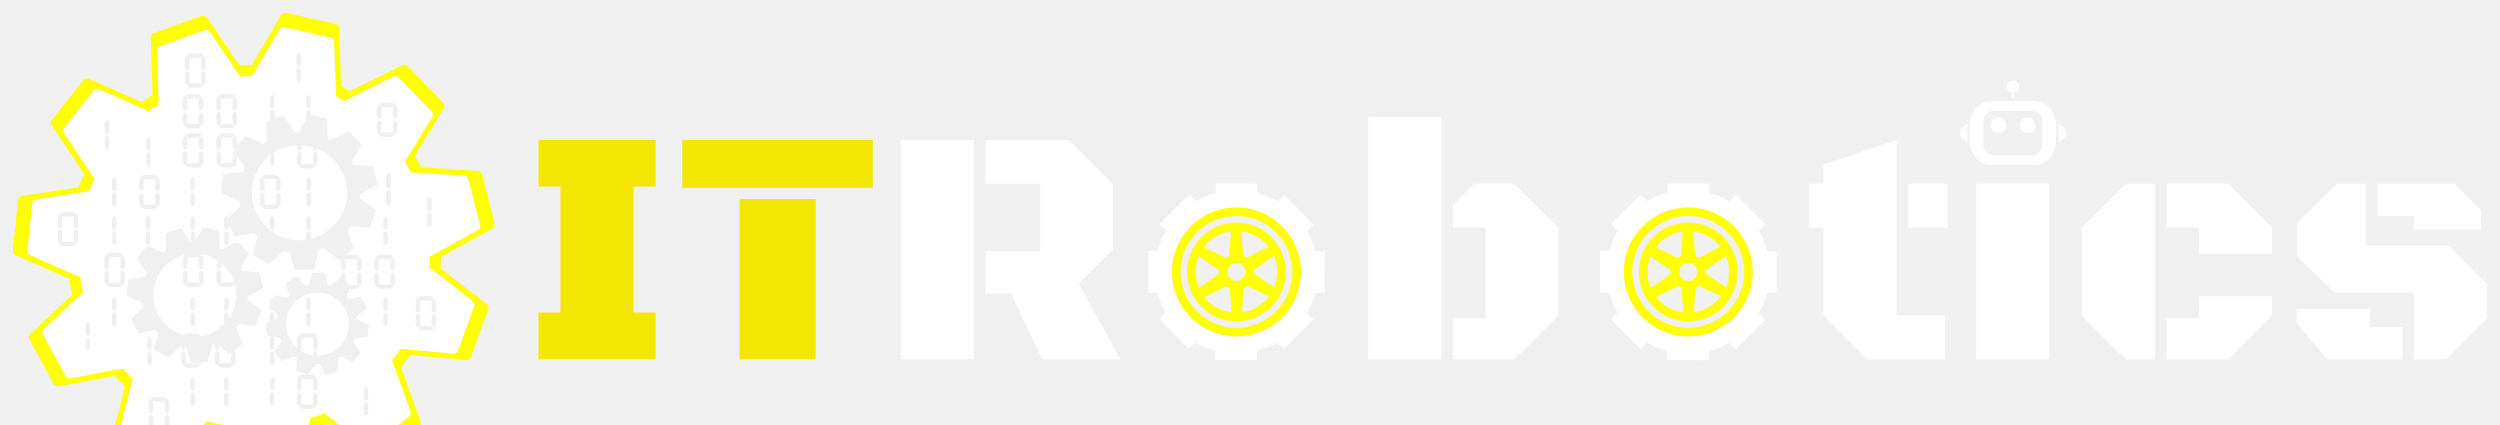
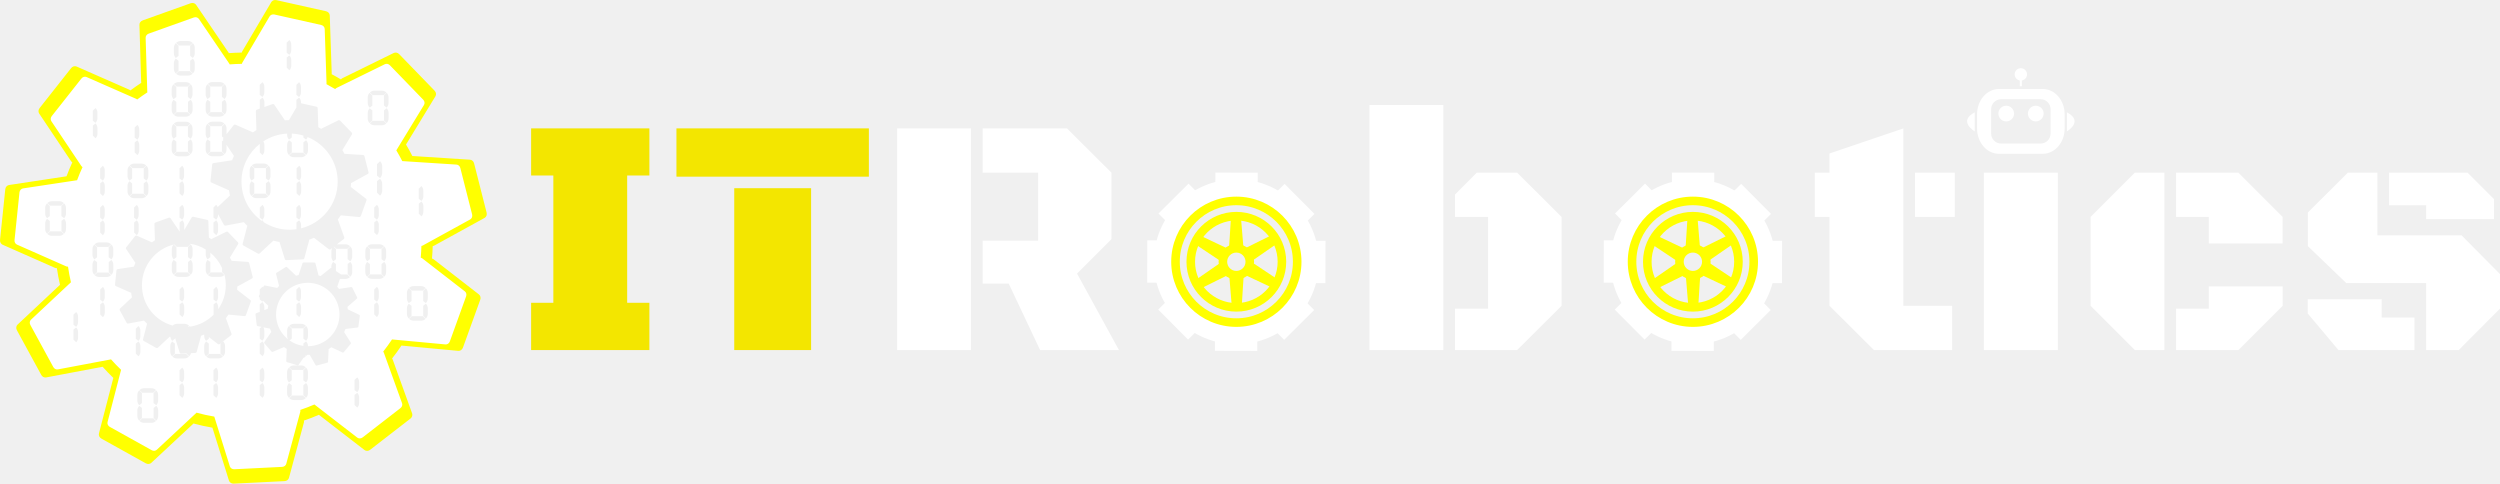
- <svg xmlns="http://www.w3.org/2000/svg" id="_Шар_2" data-name="Шар 2" viewBox="-5 -5 972 165">
+ <svg xmlns="http://www.w3.org/2000/svg" id="_Шар_2" data-name="Шар 2" viewBox="0 0 961.97 186.11">
  <defs>
    <style>
      .cls-1 {
        fill: #ff0;
      }

      .cls-1, .cls-2, .cls-3, .cls-4 {
        stroke-width: 0px;
      }

      .cls-2, .cls-5, .cls-6 {
        fill: none;
      }

      .cls-3 {
        fill: #f3e600;
      }

      .cls-4 {
        fill: #fff;
      }

      .cls-5 {
        stroke: #ff0;
        stroke-width: 3.3px;
      }

      .cls-5, .cls-6 {
        stroke-miterlimit: 10;
      }

      .cls-6 {
        stroke: #fff;
        stroke-width: 8.26px;
      }
    </style>
  </defs>
  <g id="Logo">
    <g>
      <path class="cls-2" d="m95.84,101.18c-.06-.22-.24-.38-.44-.39l-6.22-.4s-.04,0-.05,0c-.22-.43-.45-.84-.69-1.25l3.2-5.25c.11-.19.08-.44-.09-.61l-3.86-3.99c-.16-.16-.4-.21-.58-.12l-5.59,2.75c-.07.03-.12.08-.16.13-.33-.2-.67-.39-1.01-.57,0-.04.01-.07.01-.11l-.21-6.28c0-.22-.18-.41-.41-.46l-5.42-1.21c-.22-.05-.45.04-.55.22l-2.9,4.91v.11c0,.73-.24,1.33-.72,1.81l-1.04-1.01v-.34l-3.53-5.18c-.12-.18-.37-.25-.59-.17l-5.23,1.87c-.21.08-.36.27-.35.48l.19,6.23s0,.06.01.09c-.4.26-.8.54-1.18.83-.03-.03-.07-.05-.11-.07l-5.75-2.53c-.2-.09-.44-.02-.59.17l-3.44,4.36c-.14.18-.16.42-.04.59l3.47,5.18c.04.06.09.1.14.13-.23.5-.44,1.01-.63,1.53-.02,0-.03,0-.05,0l-6.21.94c-.21.03-.38.22-.41.46l-.57,5.52c-.02.23.09.44.28.52l5.7,2.52c.07.03.14.04.21.03.09.61.2,1.22.34,1.82-.01,0-.03.02-.04.03l-4.58,4.3c-.16.15-.19.4-.08.61l2.66,4.87c.11.2.32.31.53.27l6.12-1.15s.02,0,.03,0c.37.42.76.83,1.17,1.21l-1.57,6.05c-.05.21.05.44.26.56l4.85,2.7c.2.11.44.09.59-.05l4.56-4.25s.02-.03.03-.04c.09.02.17.04.26.06,0-.09-.02-.18-.02-.28v-2.05c0-.73.24-1.33.72-1.81l1.06,1.01v3.52s.03,0,.04,0l1.8,5.76c.06.21.28.35.52.33l2.11-.1v-3.77l1.03-.82c.49.51.74,1.13.74,1.84v2.05c0,.22-.03.42-.07.61l1.73-.09c.23-.01.42-.16.47-.36l1.62-6.01c.02-.08.02-.15,0-.22.43-.14.86-.31,1.28-.48v-1.47c0-.73.24-1.33.72-1.81l1.06,1.01v3.22l3.54,2.74c.17.13.43.12.61-.02l4.39-3.4c.18-.14.25-.37.18-.56l-2.11-5.86s-.04-.08-.07-.12c.36-.45.7-.92,1.02-1.41l6.19.58c.22.02.43-.12.51-.35l1.89-5.22c.08-.21.02-.45-.15-.58l-4.92-3.82c-.06-.04-.12-.07-.19-.08.04-.45.07-.9.08-1.36.05,0,.1-.02.14-.04l5.5-3.03c.19-.1.28-.34.22-.57l-1.37-5.38Zm-14.04-7.94h2.73c.71,0,1.31.24,1.81.72l-1.04,1.01h-4.25l-1.06-1.01c.5-.48,1.11-.72,1.81-.72Zm-1.32,33.08l-1.06-1.01c.5-.48,1.11-.72,1.81-.72h2.73c.71,0,1.31.24,1.81.72l-1.04,1.01h-4.25Zm6.13,2.97c0,.72-.25,1.33-.74,1.85l-1.03-.82v-3.88l1.04-1.01c.48.48.72,1.09.72,1.81v2.05Zm.56-25.38c0,.73-.24,1.33-.72,1.81l-.14-.13c.35,1.32.54,2.71.54,4.15,0,3.45-1.09,6.64-2.93,9.26v1.2c0,.73-.24,1.33-.72,1.81l-.99-.96c-2.41,2.45-5.6,4.13-9.17,4.64.33.43.51.95.51,1.55v2.05c0,.72-.25,1.33-.74,1.85l-1.03-.82v-3.88l.7-.68c-.08,0-.17.02-.25.02l-.56.54h-4.25l-1.06-1.01s.04-.03.06-.04c-6.81-1.88-11.82-8.12-11.82-15.54s5.19-13.89,12.2-15.64c0,0,0-.01.01-.02h.01c.06,0,.12-.02.19-.03l-.08-.08c.5-.48,1.11-.72,1.81-.72h2.73c.6,0,1.12.19,1.58.54,2.21.32,4.28,1.08,6.1,2.21v-.1c0-.73.24-1.33.72-1.81l1.06,1.01v2.16c1.9,1.56,3.44,3.55,4.47,5.81v-2.24l1.03-.82c.49.51.74,1.13.74,1.84v2.05Zm0-5.97c0,.72-.25,1.33-.74,1.84l-1.03-.82v-3.88l1.04-1.01c.48.48.72,1.09.72,1.81v2.05Z" />
      <path class="cls-2" d="m138.3,121.11l-4.26-2.03s-.1-.03-.15-.03c-.04-.34-.1-.68-.16-1.01.03-.01.07-.03.1-.06l3.58-3.13c.12-.11.15-.3.07-.46l-1.88-3.75c-.08-.15-.24-.24-.39-.22l-4.66.71s-.03,0-.04.01c-.23-.28-.47-.55-.71-.81l1.04-3.03h-.66c-.71,0-1.31-.24-1.81-.72l1.06-1.01h1.81s-.05-.06-.08-.08l-1.84-1.22v1.18l-1.06,1.01c-.48-.48-.72-1.09-.72-1.81v-1.54c-.12-.03-.24-.01-.33.06l-3.69,2.93s-.07.08-.09.12c-.28-.09-.56-.18-.84-.26,0-.03,0-.06,0-.09l-1.17-4.61c-.04-.16-.2-.27-.38-.27l-4.2-.02c-.17,0-.32.1-.37.25l-1.47,4.48s-.01.07-.01.1c-.35.08-.69.17-1.03.27-.01-.02-.02-.03-.04-.04l-3.45-3.27c-.12-.11-.31-.13-.46-.03l-3.56,2.23c-.15.09-.22.26-.18.41l1.15,4.57s.01.04.02.06c-.26.26-.5.53-.74.8-.03-.02-.06-.03-.09-.04l-4.66-.94c-.16-.03-.33.06-.41.22l-.27.56c.32.43.49.94.49,1.54v2.05c0,.58-.17,1.08-.48,1.53l1.89,1.81s.08.06.13.07c-.09.41-.16.82-.22,1.23-.01,0-.02,0-.03,0l-1.28.49v.83c0,.73-.24,1.33-.72,1.81l-1.04-1.01v-.95l-1.4.54c-.15.06-.25.23-.23.41l.47,4.17c.02.17.14.31.29.34l1.51.31.39-.38c.17.17.29.35.4.54l2.31.47c.06.01.11,0,.16,0,.16.44.35.87.55,1.29,0,0-.02.02-.02.03l-2.69,3.92c-.09.14-.08.33.04.46l2.75,3.17c.11.13.29.18.43.12l4.34-1.84s.01,0,.02-.01c.34.25.7.49,1.06.71l-.18,4.72c0,.16.11.32.28.37l4.02,1.21c.16.05.34,0,.43-.13l1.86-2.69c-.28.1-.58.16-.91.16h-2.73c-.71,0-1.31-.24-1.81-.72l1.06-1.01h4.25l.73.71.09-.13-.71-.69v-2.95c-1.94-.27-3.77-1.01-5.34-2.11l-.17.14c-.17-.18-.3-.38-.41-.58-2.11-1.68-3.68-4.08-4.3-6.92-1.44-6.58,2.73-13.08,9.31-14.53,6.58-1.44,13.08,2.73,14.53,9.31,1.44,6.58-2.73,13.08-9.31,14.53-.85.19-1.69.28-2.53.28v2.03c0,.48-.12.91-.33,1.28.34,0,.68,0,1.03-.01l2.26,3.97c.08.14.26.21.44.16l4.05-1.1c.17-.04.29-.18.29-.34l.23-4.71c0-.06-.01-.12-.04-.16.38-.23.75-.47,1.11-.73l4.29,2.03c.15.07.33.02.45-.12l2.69-3.22c.11-.13.13-.31.04-.45l-2.51-3.99s-.04-.05-.07-.08c.19-.39.37-.8.53-1.2l4.67-.57c.16-.02.29-.16.32-.34l.55-4.16c.02-.17-.06-.33-.2-.4Zm-27.81,12.09c0-.72.25-1.33.74-1.84l1.04.82v3.88l-1.06,1.01c-.48-.48-.72-1.09-.72-1.81v-2.05Z" />
      <path class="cls-2" d="m99.67,113.86c-.08.15-.05.34.06.44l.23.22v-1.27l-.3.61Z" />
      <path class="cls-2" d="m140.85,76.46l-5.65-4.38c-.07-.05-.14-.08-.22-.09.05-.51.08-1.03.09-1.56.06,0,.11-.02.16-.05l6.32-3.47c.22-.12.32-.39.26-.66l-1.57-6.17c-.06-.25-.27-.44-.51-.45l-7.13-.46s-.04,0-.06,0c-.25-.49-.51-.97-.79-1.44l3.68-6.03c.13-.21.09-.5-.1-.7l-4.43-4.58c-.18-.19-.45-.24-.67-.14l-6.42,3.15c-.08.04-.14.09-.18.15-.38-.23-.77-.45-1.16-.66,0-.04.01-.08.01-.13l-.24-7.21c0-.25-.2-.47-.47-.53l-5.93-1.33v1.72c0,.73-.24,1.33-.72,1.81l-1.04-1.01v-.91l-2.79,4.73s-.04.1-.05.14c-.54,0-1.08.03-1.61.07-.01-.03-.02-.05-.04-.08l-4.05-5.96c-.14-.21-.42-.29-.68-.19l-3.1,1.11v.29c0,.73-.24,1.33-.72,1.81l-1.04-1.01v-.46l-1.13.4c-.25.09-.41.31-.4.55l.22,7.15s0,.07.02.1c-.46.3-.92.62-1.36.95-.04-.03-.08-.06-.13-.08l-6.6-2.9c-.23-.1-.51-.02-.68.19l-2.74,3.47c-.02.67-.26,1.25-.73,1.73l-.39-.31-.09.11c-.16.2-.18.48-.05.68l.07.11.46-.36c.49.51.74,1.13.74,1.84v.3l2.71,4.05c.04.07.1.11.16.15-.26.57-.51,1.16-.73,1.75-.02,0-.03,0-.05,0l-7.13,1.08c-.25.04-.44.26-.47.53l-.66,6.33c-.03.26.1.5.32.6l6.54,2.89c.08.04.16.05.24.04.1.71.23,1.4.39,2.09-.01.01-.03.02-.04.03l-4.7,4.41c.11.29.16.6.16.94v1.77l2.24,4.11c.12.23.37.36.61.31l7.03-1.32s.02,0,.03,0c.43.48.87.95,1.34,1.39l-1.8,6.94c-.06.24.06.51.3.64l5.57,3.1c.23.13.5.1.68-.06l5.23-4.87s.03-.03.04-.05c.77.21,1.56.39,2.36.52l2.07,6.61c.07.24.32.4.59.38l6.36-.31c.26-.01.48-.18.54-.41l1.86-6.9c.02-.09.02-.17,0-.25.64-.21,1.26-.45,1.88-.72l5.7,4.4c.2.15.49.14.7-.03l.57-.44c.11-.21.25-.42.43-.6l.15.15.13-.1-.17-.16c.35-.34.76-.55,1.22-.65l2.71-2.1c.21-.16.29-.42.21-.65l-2.43-6.73c-.02-.05-.05-.09-.08-.13.41-.52.8-1.06,1.17-1.61l7.1.66c.25.02.49-.14.58-.4l2.17-5.99c.09-.25.02-.51-.17-.66Zm-27.71-29.27h2.73c.71,0,1.31.24,1.81.72l-1.04,1.01h-4.25l-1.06-1.01c.5-.48,1.11-.72,1.81-.72Zm-13.17,1.84l1.04-1.01c.48.48.72,1.09.72,1.81v2.05c0,.72-.25,1.33-.74,1.84l-1.03-.82v-3.88Zm15.86,38.83v.8c0,.73-.24,1.33-.72,1.81l-1.04-1.01v-1.26c-.86.12-1.74.19-2.64.19-3.66,0-7.07-1.07-9.94-2.9.16.34.25.71.25,1.12v2.05c0,.73-.24,1.33-.72,1.81l-1.04-1.01v-3.88l.76-.6c-4.72-3.35-7.81-8.86-7.81-15.09,0-5.89,2.76-11.14,7.05-14.53v-.58l1.03-.82c.13.13.24.28.33.42,2.66-1.74,5.79-2.81,9.16-2.98v-1.57c0-.73.24-1.33.72-1.81l1.06,1.01v2.37c1.55.07,3.05.33,4.47.76v-3.13l1.04-1.01c.48.48.72,1.09.72,1.81v2.05c0,.3-.05.58-.14.84,6.78,2.75,11.56,9.39,11.56,17.15,0,8.7-6.01,16-14.1,17.97Z" />
      <path class="cls-3" d="m204.37,134.7v-18.19h8.55v-48.98h-8.55v-18.13h45.51v18.13h-8.55v48.98h8.55v18.19h-45.51Z" />
      <path class="cls-3" d="m260.29,67.98v-18.58h74.04v18.58h-74.04Zm22.24,66.72v-62.28h29.57v62.28h-29.57Z" />
      <path class="cls-4" d="m345.2,134.7V49.41h28.41v85.29h-28.41Zm32.91-25.58v-16.52h21.34v-26.16h-21.34v-17.03h32.46l17.1,17.03v25.58l-13.24,13.24,16.13,29.44h-30.34l-12.08-25.58h-10.03Z" />
      <path class="cls-4" d="m526.96,134.7V40.41h28.41v94.29h-28.41Zm32.91,0v-15.94h12.73v-35.29h-12.73v-8.61l8.36-8.42h15.55l17.1,17.03v34.19l-17.1,17.03h-23.91Z" />
      <path class="cls-4" d="m721.07,134.7l-17.1-17.03v-34.19h-5.66v-17.03h5.66v-7.39l28.41-9.64v68.26h18.77v17.03h-30.08Zm15.81-51.23v-17.03h15.3v17.03h-15.3Z" />
      <rect class="cls-4" x="763.36" y="66.44" width="28.47" height="68.26" />
      <path class="cls-4" d="m821.46,134.7l-17.03-17.03v-34.19l17.03-17.03h11.38v68.26h-11.38Zm28.47-41.01v-10.22h-12.6v-17.03h23.97l17.03,17.03v10.22h-28.41Zm-12.6,41.01v-15.94h12.6v-8.55h28.41v7.46l-17.03,17.03h-23.97Z" />
      <path class="cls-4" d="m899.81,134.7l-11.83-14.08v-5.46h28.47v7.01h12.6v12.53h-29.24Zm33.74,0v-25.77h-30.72l-14.78-14.2v-12.98l15.36-15.3h11.38v24.1h32.39l14.78,14.91v13.3l-15.88,15.94h-12.53Zm0-50.39v-5.33h-14.27v-12.53h30.21l10.16,10.16v7.71h-26.1Z" />
      <rect class="cls-4" x="777.2" y="29.42" width=".8" height="3.77" />
      <path class="cls-4" d="m786.03,34.24h-16.86c-4.65,0-8.42,4.36-8.42,9.73v5.48c0,5.38,3.77,9.73,8.42,9.73h16.86c4.65,0,8.42-4.36,8.42-9.73v-5.48c0-5.38-3.77-9.73-8.42-9.73Zm3.01,17.16c0,2.12-1.72,3.84-3.84,3.84h-15.19c-2.12,0-3.84-1.72-3.84-3.84v-9.38c0-2.12,1.72-3.84,3.84-3.84h15.19c2.12,0,3.84,1.72,3.84,3.84v9.38Z" />
      <circle class="cls-4" cx="771.97" cy="43.7" r="3.02" />
      <circle class="cls-4" cx="783.34" cy="43.7" r="3.02" />
      <circle class="cls-4" cx="777.6" cy="28.62" r="2.38" />
      <path class="cls-4" d="m795.32,43.23v7.33s6.63-3.9,0-7.33Z" />
      <path class="cls-4" d="m759.86,43.23v7.33s-6.63-3.9,0-7.33Z" />
      <path class="cls-1" d="m187.25,81.85l-4.83-19.01c-.2-.78-.84-1.35-1.57-1.39l-21.98-1.41c-.06,0-.12,0-.19.01-.77-1.51-1.58-2.98-2.45-4.43l11.32-18.57c.4-.65.27-1.54-.32-2.15l-13.65-14.09c-.56-.58-1.4-.75-2.06-.43l-19.77,9.71c-.23.11-.42.28-.56.47-1.17-.71-2.37-1.38-3.59-2.02.03-.13.05-.26.04-.4l-.75-22.2c-.03-.77-.62-1.44-1.44-1.62L106.33.05c-.78-.18-1.58.14-1.95.77l-11.19,18.97c-.08.14-.13.29-.17.44-1.67.02-3.33.09-4.97.22-.04-.08-.07-.16-.12-.24L75.45,1.85c-.43-.63-1.29-.88-2.09-.6l-18.47,6.6c-.76.27-1.26.96-1.24,1.7l.67,22.01c0,.11.03.21.05.31-1.43.93-2.83,1.9-4.18,2.92-.11-.1-.24-.19-.39-.26l-20.33-8.93c-.7-.31-1.57-.06-2.09.6l-12.15,15.4c-.5.63-.56,1.48-.15,2.1l12.25,18.3c.13.2.31.35.5.46-.81,1.76-1.56,3.56-2.24,5.4-.05,0-.1,0-.16,0l-21.96,3.33c-.76.12-1.36.79-1.44,1.62L.01,92.32c-.08.8.32,1.55,1,1.85l20.14,8.9c.25.11.5.14.74.12.31,2.17.71,4.32,1.21,6.42-.05.03-.1.06-.14.1l-16.2,15.19c-.56.52-.67,1.42-.27,2.15l9.39,17.22c.38.71,1.15,1.1,1.87.96l21.64-4.08s.06-.02.09-.03c1.32,1.48,2.69,2.92,4.13,4.29l-5.54,21.38c-.19.74.19,1.56.92,1.96l17.14,9.54c.7.39,1.55.31,2.09-.19l16.11-15.01s.08-.1.12-.14c2.38.66,4.81,1.2,7.28,1.61l6.37,20.36c.23.73.98,1.22,1.82,1.18l19.59-.97c.8-.04,1.49-.55,1.68-1.26l5.74-21.26c.07-.27.07-.54,0-.78,1.97-.66,3.89-1.4,5.78-2.22l17.54,13.55c.61.47,1.5.44,2.17-.08l15.51-12.01c.64-.49.9-1.31.65-2l-7.47-20.71c-.06-.16-.14-.29-.24-.42,1.27-1.6,2.47-3.26,3.6-4.97l21.87,2.04c.76.07,1.5-.44,1.79-1.23l6.67-18.45c.27-.76.06-1.58-.52-2.04l-17.4-13.5c-.2-.16-.43-.25-.66-.29.14-1.58.24-3.18.28-4.79.17-.03.34-.07.5-.16l19.46-10.7c.67-.37,1-1.21.79-2.02Zm-15.83,2.38c-2.92,3.55-7.12,5.53-11.12,7.55-.36.18-.73.37-1.09.56.06,2.54-.06,5.03-.36,7.47.75,1.25,1.52,2.5,2.31,3.73.57.88,1.18,1.74,1.78,2.6.44.46.83.96,1.27,1.42.36.37.73.74,1.11,1.09.17.16.9.67,1.13.86.04.02.07.04.09.06.58.36,1.18.67,1.78.98,4.87,2.49,6.48,8.9,4.47,13.65-2.31,5.46-7.42,7.09-12.9,6.33-3.44-.48-6.83-1.22-10.24-1.88-.55-.11-1.1-.2-1.65-.3-1.11,1.7-2.33,3.34-3.66,4.91,1.84,3.77,3.15,7.75,4.75,11.63,1.87,4.55-3.32,2.88-4.57,7.8-1.36,5.34-.62,14.31-5.73,13.14-4.3-.98-7.01-5.14-7.15-9.35-3.91-.48-6.94-3.27-8.11-6.89-.04.02-.08.03-.11.05-.46,2.17-1.69,4.11-3.36,5.58-.05.66-.71-.85-1.17-.4l-.22,1.44s-.1.06-.15.09l-.76-.51c-.53.51-.94-.35-1.69-.35l-.98,2.28c-.7.16-1.42.24-2.14.24-.52,0-1.03-.05-1.52-.12.04,2.17.09,4.34.16,6.51.23,6.65-1.52,4.89-7.17,8.85-4.51,3.16-10.7,8.29-13.39,4.11-1.23-1.91-1.57-4-1.26-6.01-.14-.12-.28-.25-.41-.38-1.78-1.78-2.88-4.43-2.88-6.96v-5.52c0-.64.07-1.26.18-1.86-1.21-.13-2.42-.28-3.61-.47-.12.26-.28.5-.5.72l-1.02-.99c-3.38-.63-6.68-1.53-9.91-2.68-1.24,1.84-2.49,3.68-3.64,5.58-.8,1.31-1.55,2.65-2.22,4.03-.26.53-.98,2.67-.22.42-.24.71-.5,1.42-.72,2.14-1.62,5.27-4.48,3.95-9.81,2.73-5.07-1.16-10.67-3.04-9.16-7.96,1.89-6.14,5.18-11.45,8.7-16.73l-7.24-5.6c-1.9-1.91-3.65-3.91-5.27-5.98-3.19,1.58-6.41,3.11-9.53,4.84-4.81,2.68-10.52,1.03-13.46-3.53-2.84-4.4-.97-10.96,3.53-13.46,3.21-1.78,6.52-3.35,9.8-4.98-.72-1.89-1.36-3.83-1.92-5.82-.53-3.94-1.06-7.88-1.59-11.83-5.47-.47-11.44-1.29-15.92-4.06-4.68-2.89-6.07-8.65-3.53-13.46,2.44-4.62,9.07-6.23,13.46-3.53.13.08.23.15.31.2,0,0,0,0,0,0,.5.12,1,.26,1.51.36,1.27.26,2.56.43,3.84.63.11.02.57.09.98.15.95-3.85,2.36-7.56,4.24-11.15.73-2.24,1.61-4.4,2.62-6.48-1.47-.76-2.86-1.79-4.22-3.19-1-1.04-1.72-2.22-2.19-3.46-1.97-1.65-3.77-3.51-5.23-5.84-2.93-4.66,1.9-8.27,6.26-11.08,4.56-2.94,8-3.21,10.73,1.15.04.07.07.12.1.17.42.37.86.78,1.25,1.18,0,0,.01.01.02.02.38.26.75.52,1.14.78,1.74,1.16,3.53,2.24,5.23,3.46,2.83-2.71,5.88-5.03,9.16-6.97.05-1.77.33-3.52.59-5.29.08-.57.23-1.17.31-1.76,0-.47.01-1.1.02-1.25.02-3.11-.8-6.15-.53-9.27.43-5.01,3.87-5.13,8.75-6.71,4.57-1.48,9.28-2.83,11.63,1.19,1.48,2.54,2.34,5.39,4,7.82.07.1.4.52.62.8.21.22.43.47.49.53.9,1,1.85,1.95,2.81,2.9.36.36.71.71,1.07,1.06,1.73-.11,3.49-.13,5.27-.06,1.04,0,2.06.04,3.09.09.66-.57,1.31-1.16,1.92-1.79.2-.2.75-.94.72-.85.15-.24.28-.44.29-.46.08-.14.37-.56.59-.93.03-.1.07-.24.12-.41.81-2.49,1.49-5.03,2.33-7.51,1.94-5.81,6.45-3.68,12.49-2.31,6.19,1.41,9.51,2.49,8.6,8.12-.47,2.9-1.23,5.74-1.84,8.61-.1.48-.28,1.03-.38,1.57,0,.12,0,.31-.01.6-.03.5-.04,1-.04,1.5,1.76.83,3.49,1.73,5.21,2.72.06.05.12.09.18.14.4.11.79.22,1.19.33.19.05.34.1.45.13.16.02.32.04.49.06,1.05.13,2.1.25,3.15.32.04,0,.08,0,.11,0,.56-.63,1.07-1.14,1.25-1.34,1.24-1.32,2.81-2.56,4.41-3.39.78-.41,1.63-.72,2.44-1.06.84-.35,3.1-1.37,1.03-.43,4.12-1.89,8.44-2.01,12.14.85,3.56,2.75,4.93,7.15,3.92,11.49-.71,3.05-2.08,5.96-3.51,8.74-.52,1.01-1.03,2.03-1.55,3.04-.03.06-.06.11-.08.16-.06.26-.11.54-.16.75.03.5,0,1.04,0,1.52,0,.95-.07,1.89-.15,2.83-.06.76-.13,1.52-.19,2.28.59,1.15,1.15,2.31,1.68,3.49.56.12,1.12.23,1.67.37.28,0,.55.02.83.03,3.61.14,6.97.13,10.57.75,3.65.62,6.7,4.24,7.64,7.64,1.11,4.05-.27,7.55-2.81,10.64Z" />
      <g>
        <path class="cls-4" d="m117.77,131.36c.49.51.74,1.13.74,1.84v.02c.83,0,1.68-.1,2.53-.28,6.58-1.44,10.75-7.94,9.31-14.53-1.44-6.58-7.94-10.75-14.53-9.31-6.58,1.44-10.75,7.94-9.31,14.53.62,2.84,2.19,5.24,4.3,6.92-.21-.38-.32-.8-.32-1.27v-2.05c0-.73.24-1.33.72-1.81l1.06,1.01v3.88l-.87.68c1.57,1.11,3.4,1.84,5.34,2.11v-.93l1.03-.82Zm.74-4.12v2.05c0,.72-.25,1.33-.74,1.85l-1.03-.82v-3.88l1.04-1.01c.48.48.72,1.09.72,1.81Zm-4.44-15.86l1.04-1.01c.48.48.72,1.09.72,1.81v2.05c0,.72-.25,1.33-.74,1.84l-1.03-.82v-3.88Zm0,5.74l1.03-.82c.49.51.74,1.13.74,1.84v2.05c0,.73-.24,1.33-.72,1.81l-1.04-1.01v-3.88Zm-1.68,9.21l-1.06-1.01c.5-.48,1.11-.72,1.81-.72h2.73c.71,0,1.31.24,1.81.72l-1.04,1.01h-4.25Z" />
        <path class="cls-4" d="m118.37,52.73c-.12.37-.31.7-.6,1l-1.03-.82v-.75c-1.43-.43-2.93-.69-4.47-.76v1.51l-1.04.82c-.49-.51-.74-1.13-.74-1.84v-.48c-3.37.17-6.5,1.24-9.16,2.98.27.42.4.89.4,1.42v2.05c0,.73-.24,1.33-.72,1.81l-1.04-1.01v-3.3c-4.29,3.39-7.05,8.63-7.05,14.53,0,6.23,3.08,11.74,7.81,15.09l.27-.21c.21.22.37.47.49.73,2.87,1.83,6.28,2.9,9.94,2.9.9,0,1.78-.07,2.64-.19v-2.62l1.03-.82c.49.51.74,1.13.74,1.84v1.25c8.09-1.98,14.1-9.27,14.1-17.97,0-7.76-4.78-14.41-11.56-17.15Zm-19.66,10.2h2.73c.71,0,1.31.24,1.81.72l-1.04,1.01h-4.25l-1.06-1.01c.5-.48,1.11-.72,1.81-.72Zm-2.65,2.65c0-.73.24-1.33.72-1.81l1.06,1.01v3.88l-1.04.82c-.49-.51-.74-1.13-.74-1.84v-2.05Zm0,8.02v-2.05c0-.72.25-1.33.74-1.84l1.04.82v3.88l-1.06,1.01c-.48-.48-.72-1.09-.72-1.81Zm5.67,9.1c0,.72-.25,1.33-.74,1.84l-1.03-.82v-3.88l1.04-1.01c.48.48.72,1.09.72,1.81v2.05Zm-.29-6.45h-2.73c-.71,0-1.31-.24-1.81-.72l1.06-1.01h4.25l1.04,1.01c-.5.48-1.11.72-1.81.72Zm2.65-2.65c0,.73-.24,1.33-.72,1.81l-1.04-1.01v-3.88l1.03-.82c.49.51.74,1.13.74,1.84v2.05Zm0-5.97c0,.72-.25,1.33-.74,1.84l-1.03-.82v-3.88l1.04-1.01c.48.48.72,1.09.72,1.81v2.05Zm6.4-9.78v-2.05c0-.72.25-1.33.74-1.84l1.04.82v3.88l-1.06,1.01c-.48-.48-.72-1.09-.72-1.81Zm5.34,24.84c0,.72-.25,1.33-.74,1.84l-1.03-.82v-3.88l1.04-1.01c.48.48.72,1.09.72,1.81v2.05Zm.06-9.1c0,.73-.24,1.33-.72,1.81l-1.04-1.01v-3.88l1.03-.82c.49.51.74,1.13.74,1.84v2.05Zm0-5.97c0,.72-.25,1.33-.74,1.84l-1.03-.82v-3.88l1.04-1.01c.48.48.72,1.09.72,1.81v2.05Zm-.03-7.13h-2.73c-.71,0-1.31-.24-1.81-.72l1.06-1.01h4.25l1.04,1.01c-.5.48-1.11.72-1.81.72Zm2.65-2.65c0,.73-.24,1.33-.72,1.81l-1.04-1.01v-3.88l1.03-.82c.49.51.74,1.13.74,1.84v2.05Z" />
        <path class="cls-4" d="m85.41,103.06c-1.03-2.27-2.57-4.25-4.47-5.81v1.72l-1.04.82c-.49-.51-.74-1.13-.74-1.84v-1.96c-1.83-1.12-3.89-1.89-6.1-2.21.08.06.16.12.23.19l-1.04,1.01h-4.25l-.97-.93c-.06.01-.12.03-.19.04l1.05,1v3.88l-1.04.82c-.49-.51-.74-1.13-.74-1.84v-2.05c0-.72.24-1.32.71-1.8-7.01,1.75-12.2,8.09-12.2,15.64s5,13.65,11.82,15.54c.49-.45,1.08-.68,1.76-.68h2.73c.71,0,1.31.24,1.81.72l-.48.47c.08,0,.17-.02.25-.02l.34-.33c.08.08.15.17.21.26,3.57-.51,6.75-2.19,9.17-4.64l-.05-.05v-3.88l1.03-.82c.49.51.74,1.13.74,1.84v.85c1.84-2.62,2.93-5.81,2.93-9.26,0-1.43-.19-2.82-.54-4.15l-.9-.88v-1.65Zm-19.31.84v-2.05c0-.72.25-1.33.74-1.84l1.04.82v3.88l-1.06,1.01c-.48-.48-.72-1.09-.72-1.81Zm4.77,16.29c0,.73-.24,1.33-.72,1.81l-1.04-1.01v-3.88l1.03-.82c.49.51.74,1.13.74,1.84v2.05Zm0-5.97c0,.72-.25,1.33-.74,1.84l-1.03-.82v-3.88l1.04-1.01c.48.48.72,1.09.72,1.81v2.05Zm.6-7.67h-2.73c-.71,0-1.31-.24-1.81-.72l1.06-1.01h4.25l1.04,1.01c-.5.48-1.11.72-1.81.72Zm2.65-2.65c0,.73-.24,1.33-.72,1.81l-1.04-1.01v-3.88l1.03-.82c.49.51.74,1.13.74,1.84v2.05Zm0-5.97c0,.72-.25,1.33-.74,1.84l-1.03-.82v-3.88l1.04-1.01c.48.48.72,1.09.72,1.81v2.05Zm5.04,5.97v-2.05c0-.72.25-1.33.74-1.84l1.04.82v3.88l-1.06,1.01c-.48-.48-.72-1.09-.72-1.81Zm4.77,10.32c0,.72-.25,1.33-.74,1.84l-1.03-.82v-3.88l1.04-1.01c.48.48.72,1.09.72,1.81v2.05Zm2.41-8.4c-.5.48-1.11.72-1.81.72h-2.73c-.71,0-1.31-.24-1.81-.72l1.06-1.01h4.25l1.04,1.01Z" />
        <path class="cls-4" d="m181.67,82.52l-4.54-17.88c-.19-.73-.79-1.27-1.48-1.31l-20.67-1.33c-.06,0-.12,0-.18.01-.72-1.42-1.49-2.81-2.3-4.16l10.65-17.47c.38-.62.25-1.45-.3-2.02l-12.83-13.25c-.53-.54-1.31-.71-1.93-.4l-18.59,9.13c-.22.11-.39.26-.52.44-1.1-.66-2.23-1.3-3.37-1.9.03-.12.04-.25.04-.38l-.71-20.87c-.02-.72-.59-1.35-1.36-1.52l-18-4.03c-.74-.16-1.49.13-1.84.73l-10.52,17.84c-.08.13-.13.28-.16.42-1.57.02-3.13.08-4.67.21-.03-.08-.07-.15-.11-.22l-11.74-17.27c-.41-.6-1.22-.83-1.96-.56l-17.37,6.21c-.71.25-1.19.9-1.17,1.6l.63,20.7c0,.1.02.2.05.29-1.34.87-2.66,1.79-3.93,2.75-.11-.09-.23-.18-.37-.24l-19.12-8.4c-.66-.29-1.47-.06-1.96.56l-11.43,14.48c-.47.59-.53,1.4-.14,1.97l11.52,17.21c.13.19.29.33.47.43-.77,1.66-1.47,3.35-2.11,5.08-.05,0-.1,0-.15,0l-20.65,3.13c-.71.11-1.27.74-1.36,1.53l-1.9,18.35c-.08.75.3,1.46.94,1.74l18.94,8.37c.23.1.47.14.7.11.29,2.04.67,4.06,1.13,6.04-.04.03-.09.06-.13.09l-15.24,14.28c-.53.49-.63,1.33-.25,2.03l8.83,16.2c.36.66,1.08,1.03,1.76.9l20.35-3.84s.06-.02.09-.03c1.24,1.4,2.53,2.74,3.88,4.03l-5.21,20.11c-.18.7.18,1.46.87,1.85l16.12,8.97c.66.37,1.46.3,1.97-.18l15.15-14.12s.07-.09.11-.14c2.24.62,4.52,1.12,6.85,1.51l5.99,19.15c.22.69.93,1.15,1.71,1.11l18.42-.91c.75-.04,1.4-.52,1.58-1.19l5.39-19.99c.07-.25.06-.5,0-.74,1.85-.62,3.66-1.32,5.44-2.09l16.5,12.75c.57.44,1.42.41,2.04-.07l14.58-11.29c.6-.46.85-1.23.61-1.88l-7.03-19.48c-.05-.15-.13-.27-.22-.39,1.19-1.51,2.32-3.07,3.39-4.67l20.56,1.92c.72.07,1.42-.41,1.68-1.15l6.27-17.35c.26-.71.06-1.49-.49-1.91l-16.36-12.69c-.19-.15-.41-.24-.62-.27.13-1.49.23-2.99.26-4.51.16-.02.32-.07.47-.15l18.3-10.06c.63-.35.94-1.13.75-1.9Zm-161.64-5.1h2.73c.71,0,1.31.24,1.81.72l-1.04,1.01h-4.25l-1.06-1.01c.5-.48,1.11-.72,1.81-.72Zm-2.65,2.65c0-.73.24-1.33.72-1.81l1.06,1.01v3.88l-1.04.82c-.49-.51-.74-1.13-.74-1.85v-2.05Zm0,8.02v-2.05c0-.72.25-1.33.74-1.84l1.04.82v3.88l-1.06,1.01c-.48-.48-.72-1.09-.72-1.81Zm5.37,2.65h-2.73c-.71,0-1.31-.24-1.81-.72l1.06-1.01h4.25l1.04,1.01c-.5.48-1.11.72-1.81.72Zm2.65-2.65c0,.73-.24,1.33-.72,1.81l-1.04-1.01v-3.88l1.03-.82c.49.51.74,1.13.74,1.84v2.05Zm0-5.97c0,.72-.25,1.33-.74,1.85l-1.03-.82v-3.88l1.04-1.01c.48.48.72,1.09.72,1.81v2.05Zm4.64,47.77c0,.73-.24,1.33-.72,1.81l-1.04-1.01v-3.88l1.03-.82c.49.51.74,1.13.74,1.84v2.05Zm0-5.97c0,.72-.25,1.33-.74,1.85l-1.03-.82v-3.88l1.04-1.01c.48.48.72,1.09.72,1.81v2.05Zm114.11-89.04h2.73c.71,0,1.31.24,1.81.72l-1.04,1.01h-4.25l-1.06-1.01c.5-.48,1.11-.72,1.81-.72Zm-2.65,2.65c0-.73.24-1.33.72-1.81l1.06,1.01v3.88l-1.04.82c-.49-.51-.74-1.13-.74-1.84v-2.05Zm0,5.97c0-.72.25-1.33.74-1.84l1.04.82v3.88l-1.06,1.01c-.48-.48-.72-1.09-.72-1.81v-2.05Zm4.73,25.29c.56.58.84,1.28.84,2.1v2.34c0,.83-.27,1.51-.82,2.06l-1.19-1.15v-4.42l1.17-.93Zm-1.17-1.19v-4.42l1.19-1.15c.55.55.82,1.23.82,2.06v2.34c0,.82-.28,1.52-.84,2.1l-1.17-.93Zm.71,13.03v2.05c0,.72-.25,1.33-.74,1.84l-1.03-.82v-3.88l1.04-1.01c.48.48.72,1.09.72,1.81Zm-.74,4.12c.49.51.74,1.13.74,1.84v2.05c0,.73-.24,1.33-.72,1.81l-1.04-1.01v-3.88l1.03-.82Zm.91,9.24c.71,0,1.31.24,1.81.72l-1.04,1.01h-4.25l-1.06-1.01c.5-.48,1.11-.72,1.81-.72h2.73Zm-3.59,1.84v3.88l-1.04.82c-.49-.51-.74-1.13-.74-1.84v-2.05c0-.73.24-1.33.72-1.81l1.06,1.01Zm-28.3-63.19l1.04-1.01c.48.48.72,1.09.72,1.81v2.05c0,.72-.25,1.33-.74,1.84l-1.03-.82v-3.88Zm-3.74-16.23l1.04-1.01c.48.48.72,1.09.72,1.81v2.05c0,.72-.25,1.33-.74,1.84l-1.03-.82v-3.88Zm0,5.74l1.03-.82c.49.51.74,1.13.74,1.84v2.05c0,.73-.24,1.33-.72,1.81l-1.04-1.01v-3.88Zm-10.36,10.48l1.04-1.01c.48.48.72,1.09.72,1.81v2.05c0,.72-.25,1.33-.74,1.84l-1.03-.82v-3.88Zm-12.79,1.58v2.05c0,.72-.25,1.33-.74,1.84l-1.03-.82v-3.88l1.04-1.01c.48.48.72,1.09.72,1.81Zm-6.13,14.34l-1.06-1.01c.5-.48,1.11-.72,1.81-.72h2.73c.71,0,1.31.24,1.81.72l-1.04,1.01h-4.25Zm5.29,10.86c-.5.48-1.11.72-1.81.72h-2.73c-.71,0-1.31-.24-1.81-.72l1.06-1.01h4.25l1.04,1.01Zm-1.81-14.53h-2.73c-.71,0-1.31-.24-1.81-.72l1.06-1.01h4.25l1.04,1.01c-.5.48-1.11.72-1.81.72Zm.88-1.84v-3.88l1.03-.82c.49.51.74,1.13.74,1.84v2.05c0,.73-.24,1.33-.72,1.81l-1.04-1.01Zm-3.61-11.47h2.73c.71,0,1.31.24,1.81.72l-1.04,1.01h-4.25l-1.06-1.01c.5-.48,1.11-.72,1.81-.72Zm-2.65,2.65c0-.73.24-1.33.72-1.81l1.06,1.01v3.88l-1.04.82c-.49-.51-.74-1.13-.74-1.84v-2.05Zm0,5.97c0-.72.25-1.33.74-1.84l1.04.82v3.88l-1.06,1.01c-.48-.48-.72-1.09-.72-1.81v-2.05Zm0,9.28c0-.73.24-1.33.72-1.81l1.06,1.01v3.88l-1.04.82c-.49-.51-.74-1.13-.74-1.84v-2.05Zm0,5.97c0-.72.25-1.33.74-1.84l1.04.82v3.88l-1.06,1.01c-.48-.48-.72-1.09-.72-1.81v-2.05Zm-4.19-37.03v2.05c0,.72-.25,1.33-.74,1.84l-1.03-.82v-3.88l1.04-1.01c.48.48.72,1.09.72,1.81Zm-4.82,57l-1.04-1.01v-3.88l1.03-.82c.49.51.74,1.13.74,1.84v2.05c0,.73-.24,1.33-.72,1.81Zm.72,5.23v2.05c0,.72-.25,1.33-.74,1.84l-1.03-.82v-3.88l1.04-1.01c.48.48.72,1.09.72,1.81Zm-.74-11.16l-1.03-.82v-3.88l1.04-1.01c.48.48.72,1.09.72,1.81v2.05c0,.72-.25,1.33-.74,1.84Zm-1.39-9.33c-.71,0-1.31-.24-1.81-.72l1.06-1.01h4.25l1.04,1.01c-.5.48-1.11.72-1.81.72h-2.73Zm0-13.31h2.73c.71,0,1.31.24,1.81.72l-1.04,1.01h-4.25l-1.06-1.01c.5-.48,1.11-.72,1.81-.72Zm-1.81-2.66l1.06-1.01h4.25l1.04,1.01c-.5.48-1.11.72-1.81.72h-2.73c-.71,0-1.31-.24-1.81-.72Zm5.42,14.13v-3.88l1.03-.82c.49.51.74,1.13.74,1.84v2.05c0,.73-.24,1.33-.72,1.81l-1.04-1.01Zm1.03-4.92l-1.03-.82v-3.88l1.04-1.01c.48.48.72,1.09.72,1.81v2.05c0,.72-.25,1.33-.74,1.84Zm.02-9.32l-1.04-1.01v-3.88l1.03-.82c.49.51.74,1.13.74,1.84v2.05c0,.73-.24,1.33-.72,1.81Zm-.02-5.93l-1.03-.82v-3.88l1.04-1.01c.48.48.72,1.09.72,1.81v2.05c0,.72-.25,1.33-.74,1.84Zm-1.06-9.05h-2.73c-.71,0-1.31-.24-1.81-.72l1.06-1.01h4.25l1.04,1.01c-.5.48-1.11.72-1.81.72Zm.88-1.84v-3.88l1.03-.82c.49.51.74,1.13.74,1.84v2.05c0,.73-.24,1.33-.72,1.81l-1.04-1.01Zm-3.61-11.47h2.73c.71,0,1.31.24,1.81.72l-1.04,1.01h-4.25l-1.06-1.01c.5-.48,1.11-.72,1.81-.72Zm-2.65,2.65c0-.73.24-1.33.72-1.81l1.06,1.01v3.88l-1.04.82c-.49-.51-.74-1.13-.74-1.84v-2.05Zm0,5.97c0-.72.25-1.33.74-1.84l1.04.82v3.88l-1.06,1.01c-.48-.48-.72-1.09-.72-1.81v-2.05Zm1.8,7.2h2.73c.71,0,1.31.24,1.81.72l-1.04,1.01h-4.25l-1.06-1.01c.5-.48,1.11-.72,1.81-.72Zm-2.65,2.65c0-.73.24-1.33.72-1.81l1.06,1.01v3.88l-1.04.82c-.49-.51-.74-1.13-.74-1.84v-2.05Zm0,5.97c0-.72.25-1.33.74-1.84l1.04.82v3.88l-1.06,1.01c-.48-.48-.72-1.09-.72-1.81v-2.05Zm0,9.28c0-.73.24-1.33.72-1.81l1.06,1.01v3.88l-1.04.82c-.49-.51-.74-1.13-.74-1.84v-2.05Zm0,5.97c0-.72.25-1.33.74-1.84l1.04.82v3.88l-1.06,1.01c-.48-.48-.72-1.09-.72-1.81v-2.05Zm-8.98,10.13v2.05c0,.72-.25,1.33-.74,1.84l-1.03-.82v-3.88l1.04-1.01c.48.48.72,1.09.72,1.81Zm-4.46,18.96l-1.03-.82v-3.88l1.04-1.01c.48.48.72,1.09.72,1.81v2.05c0,.72-.25,1.33-.74,1.84Zm.74,2.07v2.05c0,.73-.24,1.33-.72,1.81l-1.04-1.01v-3.88l1.03-.82c.49.51.74,1.13.74,1.84Zm-1.65-10.36c-.71,0-1.31-.24-1.81-.72l1.06-1.01h4.25l1.04,1.01c-.5.48-1.11.72-1.81.72h-2.73Zm3.61-1.84v-3.88l1.03-.82c.49.51.74,1.13.74,1.84v2.05c0,.73-.24,1.33-.72,1.81l-1.04-1.01Zm-3.5-25.37l1.04-1.01c.48.48.72,1.09.72,1.81v2.05c0,.72-.25,1.33-.74,1.84l-1.03-.82v-3.88Zm0,5.74l1.03-.82c.49.51.74,1.13.74,1.84v2.05c0,.73-.24,1.33-.72,1.81l-1.04-1.01v-3.88Zm-.11,8.16h2.73c.71,0,1.31.24,1.81.72l-1.04,1.01h-4.25l-1.06-1.01c.5-.48,1.11-.72,1.81-.72Zm-2.65,2.65c0-.73.24-1.33.72-1.81l1.06,1.01v3.88l-1.04.82c-.49-.51-.74-1.13-.74-1.84v-2.05Zm0,5.97c0-.72.25-1.33.74-1.84l1.04.82v3.88l-1.06,1.01c-.48-.48-.72-1.09-.72-1.81v-2.05Zm-9.49,12.99l-1.03-.82v-3.88l1.04-1.01c.48.48.72,1.09.72,1.81v2.05c0,.72-.25,1.33-.74,1.84Zm.74,2.07v2.05c0,.73-.24,1.33-.72,1.81l-1.04-1.01v-3.88l1.03-.82c.49.51.74,1.13.74,1.84Zm-1.76-21.83l1.04-1.01c.48.48.72,1.09.72,1.81v2.05c0,.72-.25,1.33-.74,1.84l-1.03-.82v-3.88Zm0,5.74l1.03-.82c.49.51.74,1.13.74,1.84v2.05c0,.73-.24,1.33-.72,1.81l-1.04-1.01v-3.88Zm2.39,22.73c.71,0,1.31.24,1.81.72l-1.04,1.01h-4.25l-1.06-1.01c.5-.48,1.11-.72,1.81-.72h2.73Zm-5.21-50.7l1.04-1.01c.48.48.72,1.09.72,1.81v2.05c0,.72-.25,1.33-.74,1.84l-1.03-.82v-3.88Zm0,5.74l1.03-.82c.49.51.74,1.13.74,1.84v2.05c0,.73-.24,1.33-.72,1.81l-1.04-1.01v-3.88Zm-.16,47.6c0-.73.24-1.33.72-1.81l1.06,1.01v3.88l-1.04.82c-.49-.51-.74-1.13-.74-1.84v-2.05Zm0,8.02v-2.05c0-.72.25-1.33.74-1.84l1.04.82v3.88l-1.06,1.01c-.48-.48-.72-1.09-.72-1.81Zm4.75,16.29c0,.73-.24,1.33-.72,1.81l-1.04-1.01v-3.88l1.03-.82c.49.51.74,1.13.74,1.84v2.05Zm0-5.97c0,.72-.25,1.33-.74,1.85l-1.03-.82v-3.88l1.04-1.01c.48.48.72,1.09.72,1.81v2.05Zm.62-7.67h-2.73c-.71,0-1.31-.24-1.81-.72l1.06-1.01h4.25l1.04,1.01c-.5.48-1.11.72-1.81.72Zm2.65-2.65c0,.73-.24,1.33-.72,1.81l-1.04-1.01v-3.88l1.03-.82c.49.51.74,1.13.74,1.84v2.05Zm0-5.97c0,.72-.25,1.33-.74,1.84l-1.03-.82v-3.88l1.04-1.01c.48.48.72,1.09.72,1.81v2.05Zm10.08,52.13c.5-.48,1.11-.72,1.81-.72h2.73c.71,0,1.31.24,1.81.72l-1.04,1.01h-4.25l-1.06-1.01Zm.95,1.12v3.88l-1.04.82c-.49-.51-.74-1.13-.74-1.84v-2.05c0-.73.24-1.33.72-1.81l1.06,1.01Zm-.6-21.9c0,.72-.25,1.33-.74,1.85l-1.03-.82v-3.88l1.04-1.01c.48.48.72,1.09.72,1.81v2.05Zm-.74,2.07c.49.51.74,1.13.74,1.84v2.05c0,.73-.24,1.33-.72,1.81l-1.04-1.01v-3.88l1.03-.82Zm-.44,28.66v-2.05c0-.72.25-1.33.74-1.84l1.04.82v3.88l-1.06,1.01c-.48-.48-.72-1.09-.72-1.81Zm5.37,2.65h-2.73c-.71,0-1.31-.24-1.81-.72l1.06-1.01h4.25l1.04,1.01c-.5.48-1.11.72-1.81.72Zm2.65-2.65c0,.73-.24,1.33-.72,1.81l-1.04-1.01v-3.88l1.03-.82c.49.51.74,1.13.74,1.84v2.05Zm0-5.97c0,.72-.25,1.33-.74,1.84l-1.03-.82v-3.88l1.04-1.01c.48.48.72,1.09.72,1.81v2.05Zm4.65-18.79v-2.05c0-.72.25-1.33.74-1.84l1.04.82v3.88l-1.06,1.01c-.48-.48-.72-1.09-.72-1.81Zm5.34,16c0,.73-.24,1.33-.72,1.81l-1.04-1.01v-3.88l1.03-.82c.49.51.74,1.13.74,1.84v2.05Zm0-5.97c0,.72-.25,1.33-.74,1.84l-1.03-.82v-3.88l1.04-1.01c.48.48.72,1.09.72,1.81v2.05Zm.04-7.39h-2.73c-.71,0-1.31-.24-1.81-.72l1.06-1.01h4.25l1.04,1.01c-.5.48-1.11.72-1.81.72Zm7.68-2.65v-2.05c0-.72.25-1.33.74-1.84l1.04.82v3.88l-1.06,1.01c-.48-.48-.72-1.09-.72-1.81Zm5.34,16c0,.73-.24,1.33-.72,1.81l-1.04-1.01v-3.88l1.03-.82c.49.51.74,1.13.74,1.84v2.05Zm0-5.97c0,.72-.25,1.33-.74,1.84l-1.03-.82v-3.88l1.04-1.01c.48.48.72,1.09.72,1.81v2.05Zm.04-7.39h-2.73c-.71,0-1.31-.24-1.81-.72l1.06-1.01h4.25l1.04,1.01c-.5.48-1.11.72-1.81.72Zm2.65-2.65c0,.73-.24,1.33-.72,1.81l-1.04-1.01v-3.88l1.03-.82c.49.51.74,1.13.74,1.84v2.05Zm10.37-28.12l-5.5,3.03s-.09.04-.14.04c-.01.46-.04.91-.08,1.36.07.01.13.04.19.08l4.92,3.82c.16.13.22.36.15.58l-1.89,5.22c-.08.22-.29.37-.51.35l-6.19-.58c-.32.48-.66.95-1.02,1.41.03.03.05.07.07.12l2.11,5.86c.07.2,0,.43-.18.56l-4.39,3.4c-.19.15-.44.15-.61.02l-3.54-2.74v.66l-1.04.82c-.49-.51-.74-1.13-.74-1.85v-.58c-.42.17-.84.34-1.28.48.02.07.02.15,0,.22l-1.62,6.01c-.05.2-.25.35-.47.36l-1.73.09c-.1.46-.31.86-.65,1.2l-1.04-1.01v-.11l-2.11.1c-.24.01-.45-.13-.52-.33l-1.8-5.76s-.03,0-.04,0v.36l-1.04.82c-.43-.44-.66-.97-.71-1.56-.09-.02-.18-.04-.26-.06-.01.01-.02.03-.03.04l-4.56,4.25c-.15.14-.39.16-.59.05l-4.85-2.7c-.21-.12-.32-.35-.26-.56l1.57-6.05c-.41-.39-.79-.79-1.17-1.21,0,0-.02,0-.03,0l-6.12,1.15c-.2.04-.42-.07-.53-.27l-2.66-4.87c-.11-.21-.08-.46.08-.61l4.58-4.3s.03-.02.04-.03c-.14-.6-.25-1.2-.34-1.82-.07,0-.14,0-.21-.03l-5.7-2.52c-.19-.08-.3-.3-.28-.52l.57-5.52c.02-.24.19-.43.41-.46l6.21-.94s.03,0,.05,0c.19-.52.4-1.03.63-1.53-.05-.03-.1-.07-.14-.13l-3.47-5.18c-.12-.17-.1-.41.04-.59l3.44-4.36c.15-.19.39-.26.59-.17l5.75,2.53s.08.04.11.07c.38-.29.78-.56,1.18-.83,0-.03-.01-.06-.01-.09l-.19-6.23c0-.21.14-.4.35-.48l5.23-1.87c.22-.08.47,0,.59.17l3.53,5.18v-3.54l1.03-.82c.49.51.74,1.13.74,1.84v1.94l2.9-4.91c.11-.18.33-.27.55-.22l5.42,1.21c.23.05.4.24.41.46l.21,6.28s0,.08-.01.11c.34.18.68.37,1.01.57.04-.05.09-.1.16-.13l5.59-2.75c.19-.09.42-.04.58.12l3.86,3.99c.17.17.2.42.09.61l-3.2,5.25c.24.41.48.83.69,1.25.02,0,.03,0,.05,0l6.22.4c.21.01.39.17.44.39l1.37,5.38c.06.23-.03.47-.22.57Zm-14.82-17.68v-3.88l1.03-.82c.49.51.74,1.13.74,1.84v2.05c0,.73-.24,1.33-.72,1.81l-1.04-1.01Zm19.56,61.8c0,.73-.24,1.33-.72,1.81l-1.04-1.01v-3.88l1.03-.82c.49.51.74,1.13.74,1.84v2.05Zm-1.76-15.2v-3.88l1.03-.82c.49.51.74,1.13.74,1.84v2.05c0,.73-.24,1.33-.72,1.81l-1.04-1.01Zm1.76,9.24c0,.72-.25,1.33-.74,1.85l-1.03-.82v-3.88l1.04-1.01c.48.48.72,1.09.72,1.81v2.05Zm8.76,5.97v-2.05c0-.72.25-1.33.74-1.84l1.04.82v3.88l-1.06,1.01c-.48-.48-.72-1.09-.72-1.81Zm1.78-8.82v3.88l-1.04.82c-.49-.51-.74-1.13-.74-1.85v-2.05c0-.73.24-1.33.72-1.81l1.06,1.01Zm-.95-1.12c.5-.48,1.11-.72,1.81-.72h2.73c.71,0,1.31.24,1.81.72l-1.04,1.01h-4.25l-1.06-1.01Zm4.54,12.59h-2.73c-.71,0-1.31-.24-1.81-.72l1.06-1.01h4.25l1.04,1.01c-.5.48-1.11.72-1.81.72Zm2.65-2.65c0,.73-.24,1.33-.72,1.81l-1.04-1.01v-3.88l1.03-.82c.49.51.74,1.13.74,1.84v2.05Zm0-5.97c0,.72-.25,1.33-.74,1.85l-1.03-.82v-3.88l1.04-1.01c.48.48.72,1.09.72,1.81v2.05Zm19.7,9.73c0,.73-.24,1.33-.72,1.81l-1.04-1.01v-3.88l1.03-.82c.49.51.74,1.13.74,1.84v2.05Zm0-5.97c0,.72-.25,1.33-.74,1.84l-1.03-.82v-3.88l1.04-1.01c.48.48.72,1.09.72,1.81v2.05Zm-.26-23.39c-.02.18-.16.32-.32.34l-4.67.57c-.16.41-.33.81-.53,1.2.03.02.05.05.07.08l2.51,3.99c.08.13.07.32-.04.45l-2.69,3.22c-.12.14-.3.19-.45.12l-4.29-2.03c-.36.26-.73.5-1.11.73.03.05.04.1.04.16l-.23,4.71c0,.16-.13.3-.29.34l-4.05,1.1c-.17.05-.35-.02-.44-.16l-2.26-3.97c-.34.02-.68.02-1.03.01-.11.19-.23.37-.39.53l-.33-.32-.09.13.31.3c-.27.26-.57.44-.91.56l-1.86,2.69c-.09.13-.26.18-.43.13l-4.02-1.21c-.17-.05-.29-.2-.28-.37l.18-4.72c-.36-.22-.72-.46-1.06-.71,0,0-.01,0-.02.01l-4.34,1.84c-.14.06-.32.01-.43-.12l-2.75-3.17c-.12-.14-.14-.33-.04-.46l2.69-3.92s.02-.02.02-.03c-.2-.42-.38-.85-.55-1.29-.05.02-.1.02-.16,0l-2.31-.47c.21.37.32.79.32,1.27v2.05c0,.72-.25,1.33-.74,1.85l-1.03-.82v-3.88l.65-.63-1.51-.31c-.15-.03-.27-.17-.29-.34l-.47-4.17c-.02-.18.07-.35.23-.41l1.4-.54v-2.93l1.03-.82c.49.51.74,1.13.74,1.84v1.23l1.28-.49s.02,0,.03,0c.06-.41.13-.83.22-1.23-.05-.01-.09-.04-.13-.07l-1.89-1.81c-.08.11-.16.22-.25.32l-1.03-.82v-.73l-.23-.22c-.11-.11-.14-.29-.06-.44l.3-.61v-1.88l1.04-1.01c.09.09.16.18.23.28l.27-.56c.08-.16.25-.25.41-.22l4.66.94s.06.02.09.04c.24-.28.48-.54.74-.8,0-.02-.02-.04-.02-.06l-1.15-4.57c-.04-.15.04-.32.18-.41l3.56-2.23c.15-.1.34-.08.46.03l3.45,3.27s.03.03.04.04c.34-.1.68-.19,1.03-.27,0-.03,0-.07.01-.1l1.47-4.48c.05-.15.2-.25.37-.25l4.2.02c.18,0,.34.11.38.27l1.17,4.61s.01.06,0,.09c.28.08.56.16.84.26.02-.05.05-.09.09-.12l3.69-2.93c.09-.07.21-.09.33-.06v-.51c0-.72.25-1.33.74-1.84l1.04.82v2.7l1.84,1.22s.06.05.08.08h2.44l1.04,1.01c-.5.48-1.11.72-1.81.72h-2.07l-1.04,3.03c.25.26.49.53.71.81.01,0,.02,0,.04-.01l4.66-.71c.16-.02.32.07.39.22l1.88,3.75c.08.16.05.35-.07.46l-3.58,3.13s-.06.04-.1.06c.07.34.12.68.16,1.01.05,0,.1,0,.15.03l4.26,2.03c.14.07.22.23.2.4l-.55,4.16Zm-3.14-24.91c.49.51.74,1.13.74,1.84v2.05c0,.73-.24,1.33-.72,1.81l-1.04-1.01v-3.88l1.03-.82Zm-1.03-1.04v-3.88l1.04-1.01c.48.48.72,1.09.72,1.81v2.05c0,.72-.25,1.33-.74,1.84l-1.03-.82Zm5.06-16.61c-.09.26-.33.42-.58.4l-7.1-.66c-.37.55-.76,1.09-1.17,1.61.03.04.06.08.08.13l2.43,6.73c.08.22,0,.49-.21.65l-2.71,2.1c.19-.04.39-.07.6-.07h2.73c.71,0,1.31.24,1.81.72l-1.04,1.01h-4.25l-.89-.85-.13.1.91.86v3.88l-1.04.82c-.49-.51-.74-1.13-.74-1.84v-2.05c0-.46.11-.86.29-1.22l-.57.44c-.22.17-.51.18-.7.03l-5.7-4.4c-.61.27-1.24.51-1.88.72.02.08.02.17,0,.25l-1.86,6.9c-.06.23-.28.4-.54.41l-6.36.31c-.27.01-.52-.14-.59-.38l-2.07-6.61c-.8-.13-1.59-.31-2.36-.52-.01.02-.02.03-.04.05l-5.23,4.87c-.17.16-.45.19-.68.06l-5.57-3.1c-.24-.13-.36-.4-.3-.64l1.8-6.94c-.47-.45-.91-.91-1.34-1.39-.01,0-.02,0-.03,0l-7.03,1.32c-.23.04-.48-.08-.61-.31l-2.24-4.11v.28c0,.72-.25,1.33-.74,1.84l-1.03-.82v-3.88l1.04-1.01c.26.26.44.55.56.87l4.7-4.41s.03-.02.04-.03c-.16-.68-.29-1.38-.39-2.09-.08,0-.16,0-.24-.04l-6.54-2.89c-.22-.1-.35-.34-.32-.6l.66-6.33c.03-.27.22-.49.47-.53l7.13-1.08s.03,0,.05,0c.22-.6.46-1.18.73-1.75-.06-.04-.12-.08-.16-.15l-2.71-4.05v1.75c0,.73-.24,1.33-.72,1.81l-1.04-1.01v-3.88l.57-.45-.07-.11c-.13-.2-.11-.48.05-.68l.09-.11-.63-.5v-3.88l1.04-1.01c.48.48.72,1.09.72,1.81v2.05s0,.07,0,.11l2.74-3.47c.17-.21.45-.29.68-.19l6.6,2.9s.09.05.13.08c.44-.33.89-.65,1.36-.95,0-.03-.02-.07-.02-.1l-.22-7.15c0-.24.16-.46.4-.55l1.13-.4v-3.42l1.03-.82c.49.51.74,1.13.74,1.84v1.77l3.1-1.11c.26-.09.54-.01.68.19l4.05,5.96s.03.05.04.08c.53-.04,1.07-.07,1.61-.07.01-.05.03-.1.05-.14l2.79-4.73v-2.97l1.03-.82c.49.51.74,1.13.74,1.84v.33l5.93,1.33c.27.06.46.28.47.53l.24,7.21s0,.09-.01.13c.39.21.78.43,1.16.66.05-.06.1-.12.18-.15l6.42-3.15c.21-.11.49-.05.67.14l4.43,4.58c.19.2.23.48.1.7l-3.68,6.03c.28.47.55.95.79,1.44.02,0,.04,0,.06,0l7.13.46c.24.02.45.2.51.45l1.57,6.17c.07.26-.04.54-.26.66l-6.32,3.47c-.05.03-.11.04-.16.05-.01.52-.04,1.04-.09,1.56.08.01.15.04.22.09l5.65,4.38c.19.15.26.42.17.66l-2.17,5.99Zm1.74,21.55v-2.05c0-.72.25-1.33.74-1.84l1.04.82v3.88l-1.06,1.01c-.48-.48-.72-1.09-.72-1.81Zm5.2,15.53c0,.73-.24,1.33-.72,1.81l-1.04-1.01v-3.88l1.03-.82c.49.51.74,1.13.74,1.84v2.05Zm0-5.97c0,.72-.25,1.33-.74,1.85l-1.03-.82v-3.88l1.04-1.01c.48.48.72,1.09.72,1.81v2.05Zm.17-6.92h-2.73c-.71,0-1.31-.24-1.81-.72l1.06-1.01h4.25l1.04,1.01c-.5.48-1.11.72-1.81.72Zm2.65-2.65c0,.73-.24,1.33-.72,1.81l-1.04-1.01v-3.88l1.03-.82c.49.51.74,1.13.74,1.84v2.05Zm0-5.97c0,.72-.25,1.33-.74,1.84l-1.03-.82v-3.88l1.04-1.01c.48.48.72,1.09.72,1.81v2.05Zm-1.72-50.49h-2.73c-.71,0-1.31-.24-1.81-.72l1.06-1.01h4.25l1.04,1.01c-.5.48-1.11.72-1.81.72Zm2.65-2.65c0,.73-.24,1.33-.72,1.81l-1.04-1.01v-3.88l1.03-.82c.49.51.74,1.13.74,1.84v2.05Zm0-5.97c0,.72-.25,1.33-.74,1.84l-1.03-.82v-3.88l1.04-1.01c.48.48.72,1.09.72,1.81v2.05Zm7.07,73.15c0-.73.24-1.33.72-1.81l1.06,1.01v3.88l-1.04.82c-.49-.51-.74-1.13-.74-1.85v-2.05Zm0,8.02v-2.05c0-.72.25-1.33.74-1.84l1.04.82v3.88l-1.06,1.01c-.48-.48-.72-1.09-.72-1.81Zm5.37,2.65h-2.73c-.71,0-1.31-.24-1.81-.72l1.06-1.01h4.25l1.04,1.01c-.5.48-1.11.72-1.81.72Zm2.65-2.65c0,.73-.24,1.33-.72,1.81l-1.04-1.01v-3.88l1.03-.82c.49.51.74,1.13.74,1.84v2.05Zm0-8.02v2.05c0,.72-.25,1.33-.74,1.85l-1.03-.82v-3.88l1.04-1.01c.48.48.72,1.09.72,1.81Zm-2.65-2.65c.71,0,1.31.24,1.81.72l-1.04,1.01h-4.25l-1.06-1.01c.5-.48,1.11-.72,1.81-.72h2.73Zm.95-28.64c0,.73-.24,1.33-.72,1.81l-1.04-1.01v-3.88l1.03-.82c.49.51.74,1.13.74,1.84v2.05Zm0-5.97c0,.72-.25,1.33-.74,1.84l-1.03-.82v-3.88l1.04-1.01c.48.48.72,1.09.72,1.81v2.05Z" />
      </g>
      <g>
        <circle class="cls-6" cx="651.4" cy="100.72" r="27.61" />
        <g>
          <polygon class="cls-1" points="648.73 106.73 654.18 106.69 653.46 118.01 649.66 118.04 648.73 106.73" />
          <polygon class="cls-1" points="644.86 101.41 647.62 106.1 637.45 111.14 635.53 107.87 644.86 101.41" />
          <polygon class="cls-1" points="647.53 95.4 644.85 100.14 635.4 93.85 637.27 90.54 647.53 95.4" />
          <polygon class="cls-1" points="654.08 94.7 648.63 94.75 649.35 83.42 653.15 83.39 654.08 94.7" />
          <polygon class="cls-1" points="657.95 100.03 655.18 95.33 665.36 90.29 667.28 93.57 657.95 100.03" />
          <polygon class="cls-1" points="655.28 106.04 657.96 101.3 667.41 107.59 665.54 110.89 655.28 106.04" />
        </g>
        <circle class="cls-5" cx="651.4" cy="100.72" r="23.41" />
        <circle class="cls-5" cx="651.4" cy="100.72" r="17.54" />
        <circle class="cls-5" cx="651.4" cy="100.72" r="5.18" />
        <g>
          <rect class="cls-4" x="675.19" y="98.48" width="16.29" height="4.64" transform="translate(785.85 -582.28) rotate(90.14)" />
          <rect class="cls-4" x="665.78" y="121.04" width="16.29" height="4.64" transform="translate(1238.66 -264.54) rotate(135.14)" />
          <rect class="cls-4" x="643.17" y="130.33" width="16.29" height="4.64" transform="translate(1302.3 266.94) rotate(-179.86)" />
          <rect class="cls-4" x="620.62" y="120.92" width="16.29" height="4.64" transform="translate(984.88 655.88) rotate(-134.86)" />
          <rect class="cls-4" x="611.32" y="98.32" width="16.29" height="4.64" transform="translate(517.27 719.85) rotate(-89.86)" />
          <rect class="cls-4" x="620.73" y="75.76" width="16.29" height="4.64" transform="translate(128.01 466.29) rotate(-44.86)" />
          <rect class="cls-4" x="643.33" y="66.46" width="16.29" height="4.64" transform="translate(.17 -1.63) rotate(.14)" />
          <rect class="cls-4" x="665.89" y="75.87" width="16.29" height="4.64" transform="translate(254.05 -454.77) rotate(45.14)" />
        </g>
      </g>
      <g>
        <circle class="cls-6" cx="475.73" cy="100.72" r="27.61" />
        <g>
          <polygon class="cls-1" points="473.06 106.73 478.51 106.69 477.79 118.01 473.99 118.04 473.06 106.73" />
          <polygon class="cls-1" points="469.19 101.41 471.95 106.1 461.78 111.14 459.86 107.87 469.19 101.41" />
          <polygon class="cls-1" points="471.86 95.4 469.18 100.14 459.73 93.85 461.6 90.54 471.86 95.4" />
          <polygon class="cls-1" points="478.41 94.7 472.96 94.75 473.68 83.42 477.48 83.39 478.41 94.7" />
          <polygon class="cls-1" points="482.28 100.03 479.51 95.33 489.68 90.29 491.61 93.57 482.28 100.03" />
          <polygon class="cls-1" points="479.6 106.04 482.29 101.3 491.74 107.59 489.87 110.89 479.6 106.04" />
        </g>
        <circle class="cls-5" cx="475.73" cy="100.72" r="23.41" />
        <circle class="cls-5" cx="475.73" cy="100.72" r="17.54" />
        <circle class="cls-5" cx="475.73" cy="100.72" r="5.18" />
        <g>
          <rect class="cls-4" x="499.52" y="98.48" width="16.29" height="4.64" transform="translate(609.74 -406.61) rotate(90.14)" />
          <rect class="cls-4" x="490.11" y="121.04" width="16.29" height="4.64" transform="translate(938.46 -140.63) rotate(135.14)" />
          <rect class="cls-4" x="467.5" y="130.33" width="16.29" height="4.64" transform="translate(950.96 266.5) rotate(-179.86)" />
          <rect class="cls-4" x="444.95" y="120.92" width="16.29" height="4.64" transform="translate(685.3 531.36) rotate(-134.86)" />
          <rect class="cls-4" x="435.65" y="98.32" width="16.29" height="4.64" transform="translate(342.04 544.18) rotate(-89.86)" />
          <rect class="cls-4" x="445.06" y="75.76" width="16.29" height="4.64" transform="translate(76.87 342.39) rotate(-44.86)" />
          <rect class="cls-4" x="467.66" y="66.46" width="16.29" height="4.64" transform="translate(.17 -1.19) rotate(.14)" />
          <rect class="cls-4" x="490.22" y="75.87" width="16.29" height="4.64" transform="translate(202.28 -330.24) rotate(45.14)" />
        </g>
      </g>
    </g>
  </g>
</svg>
